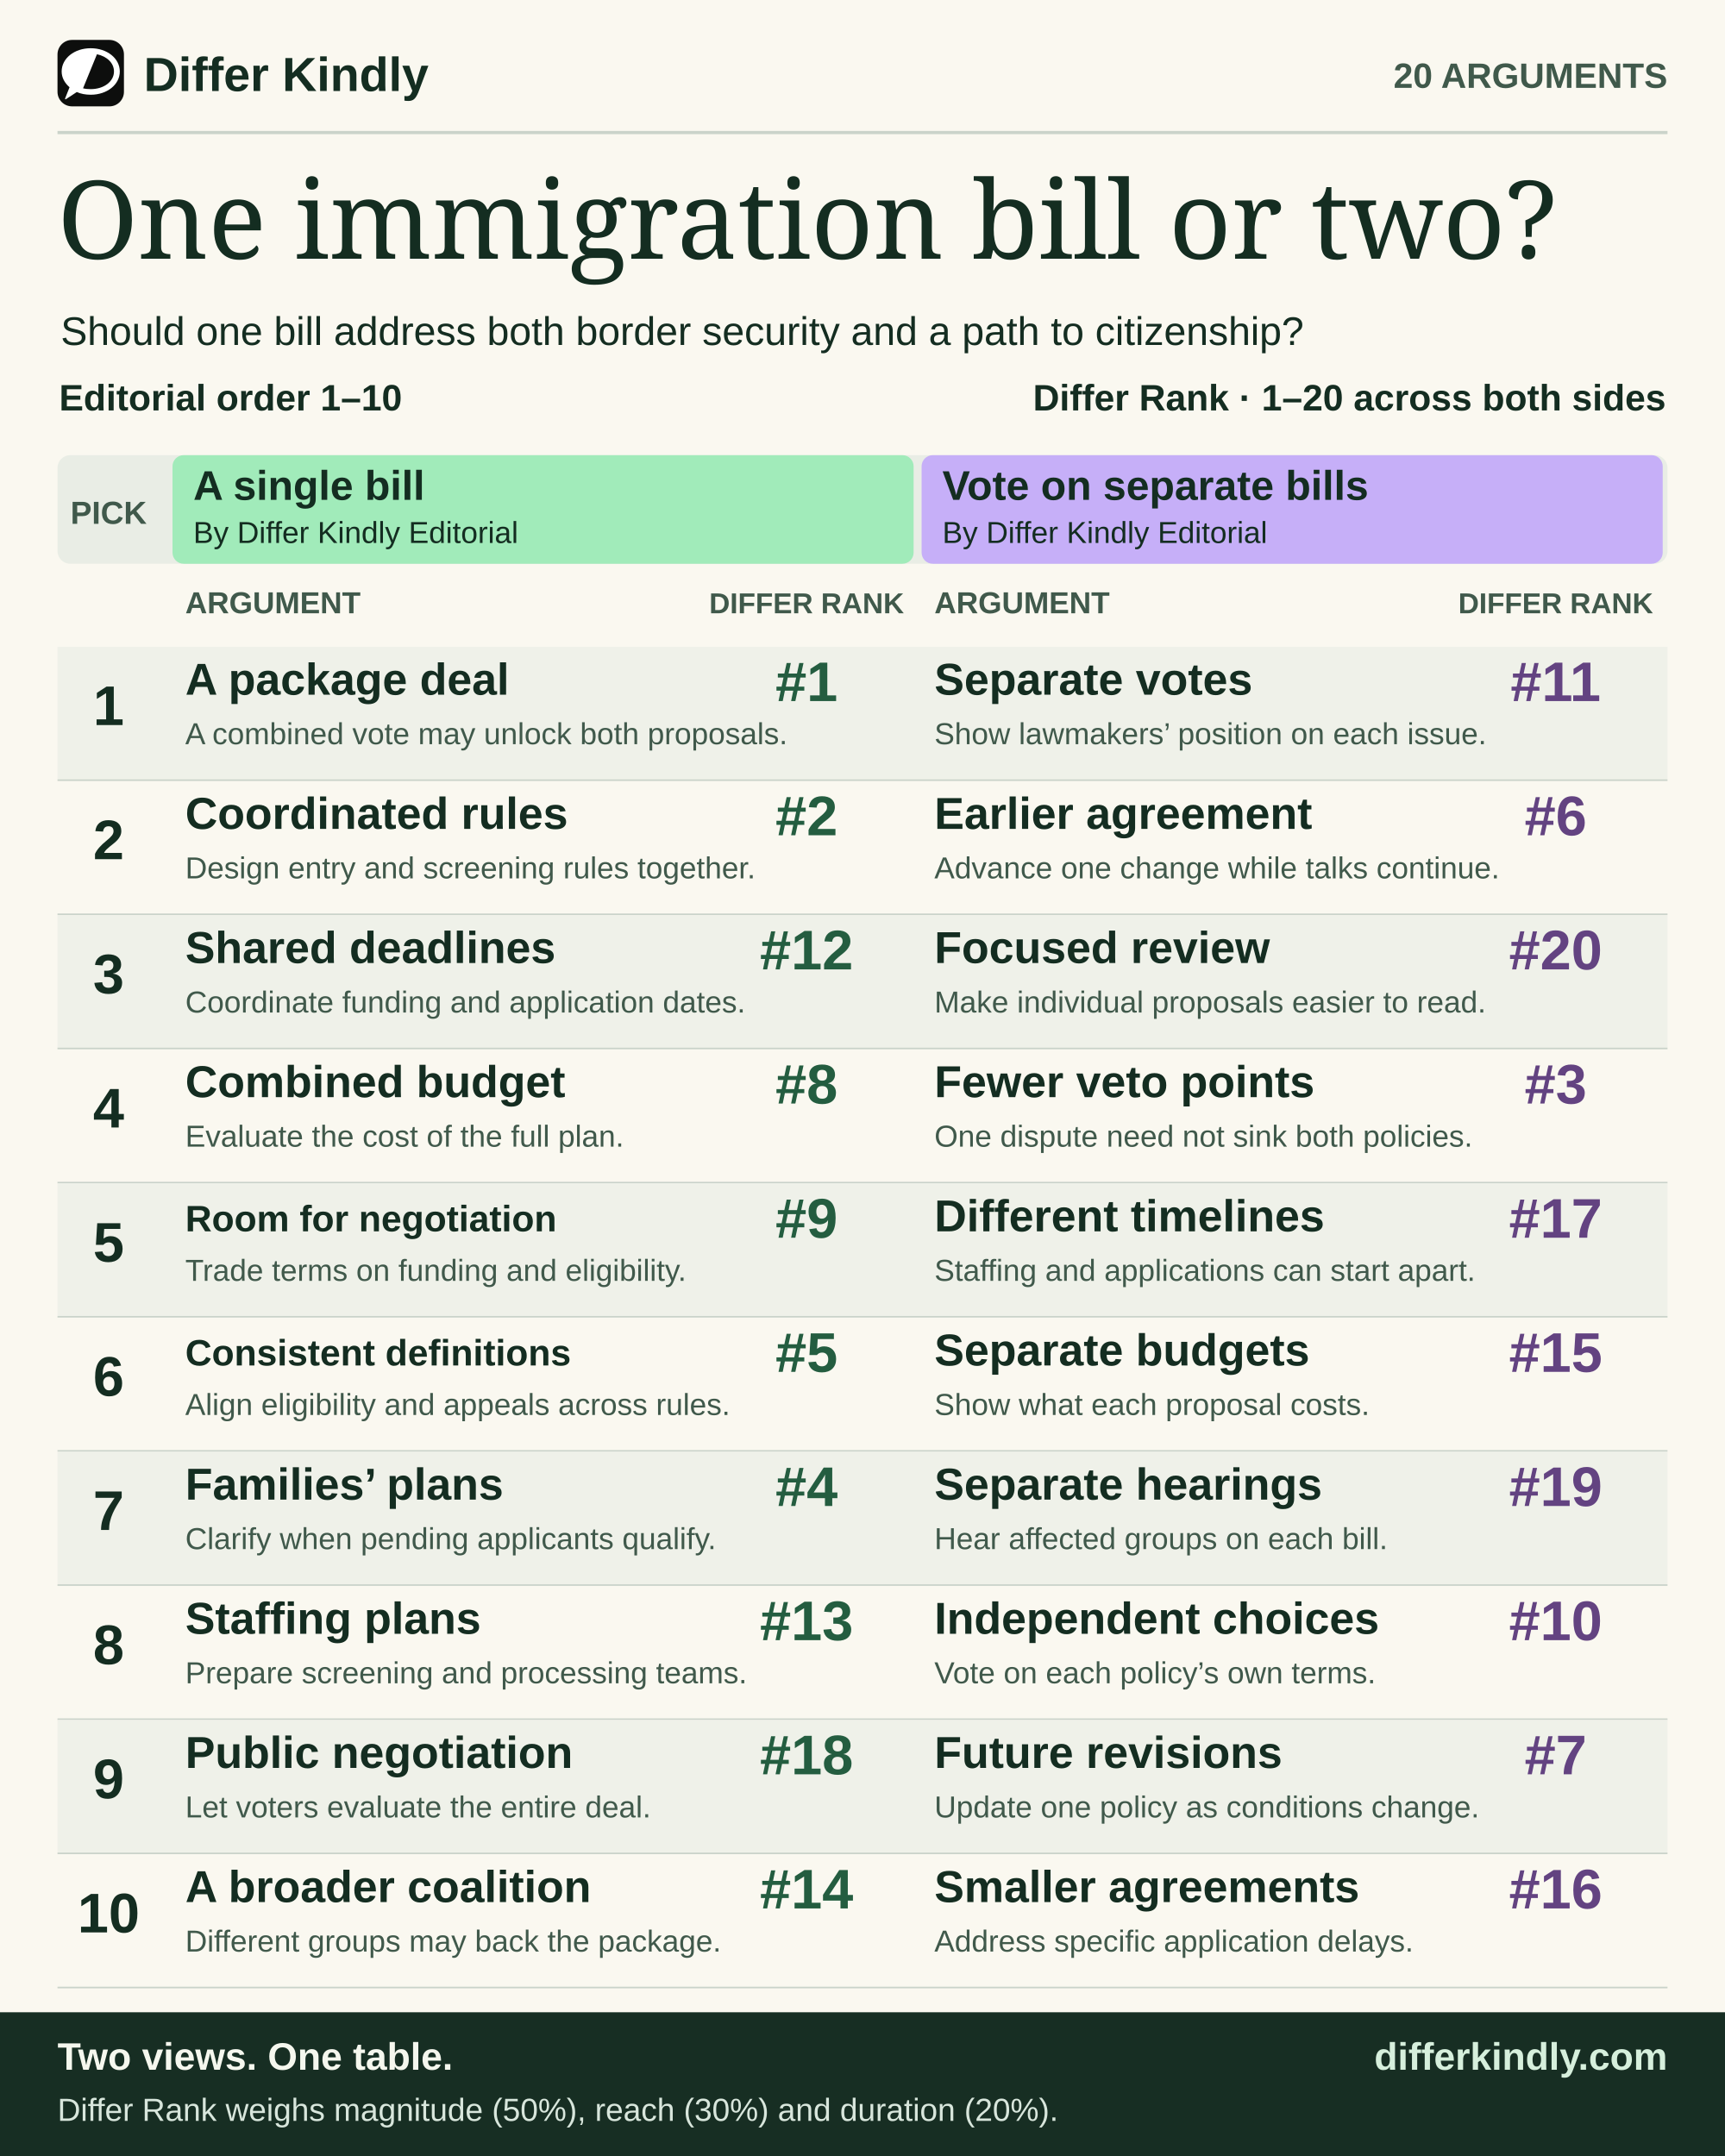
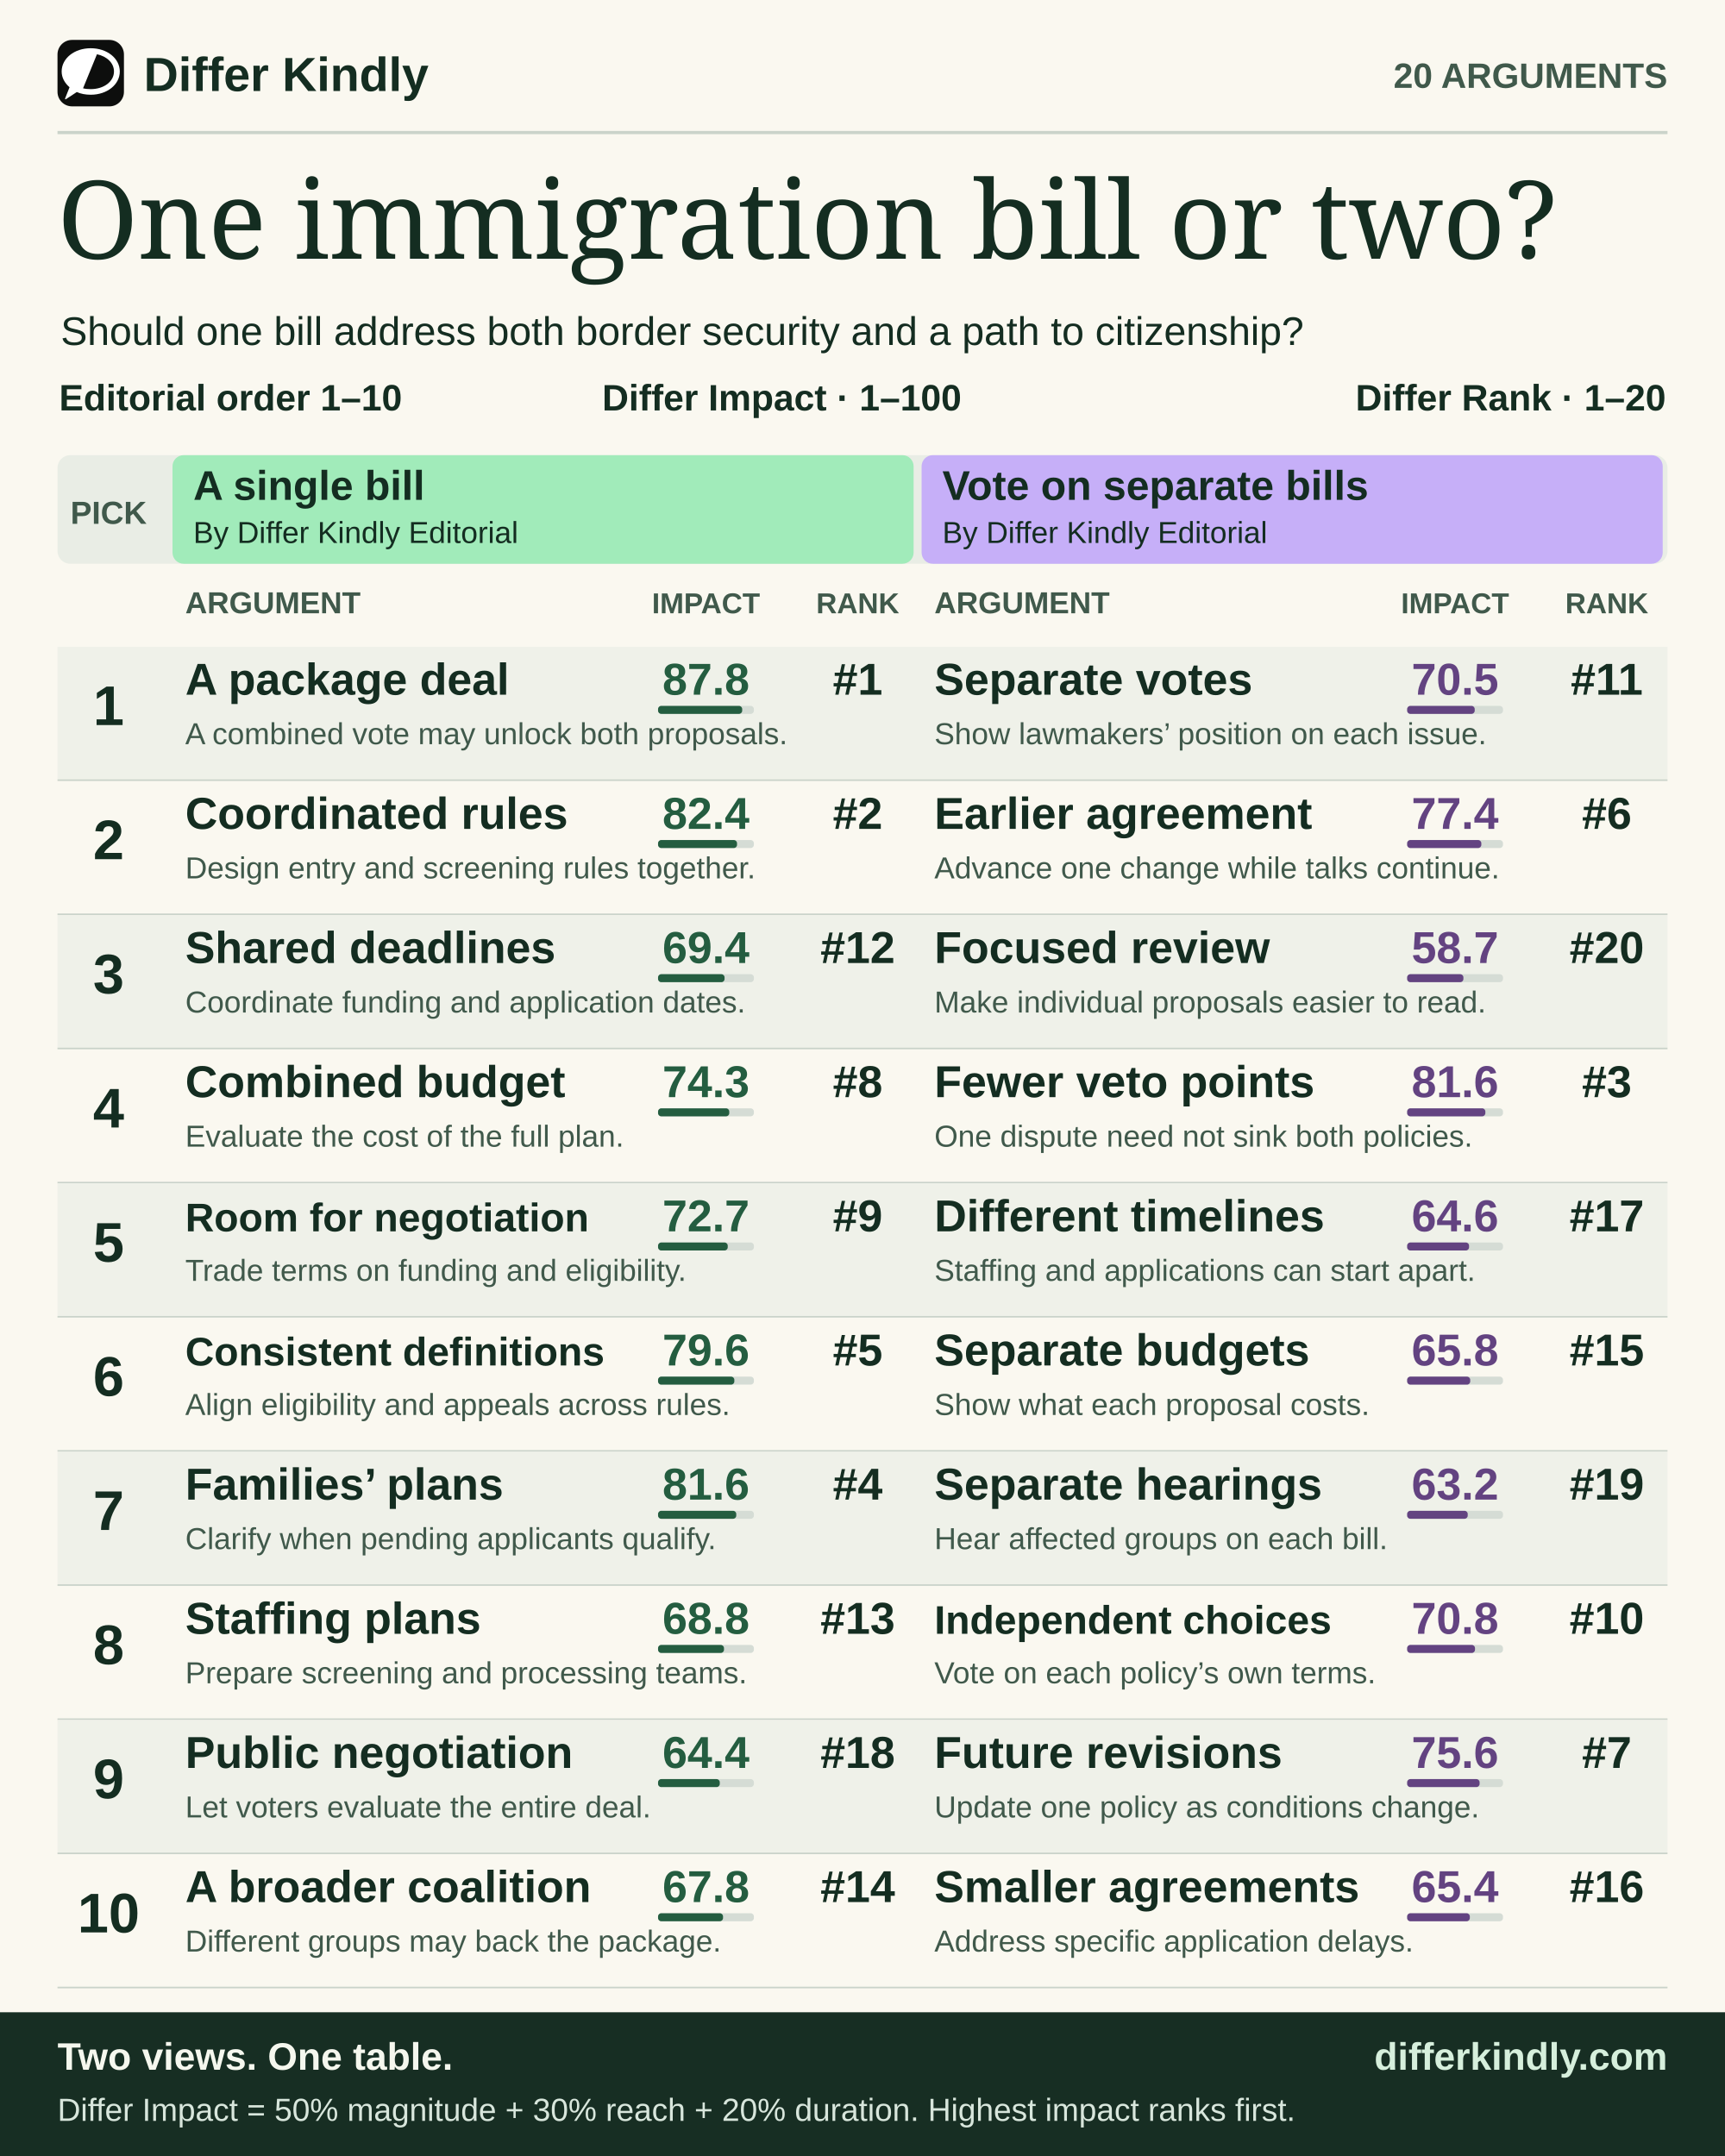
<svg xmlns="http://www.w3.org/2000/svg" width="1080" height="1350" viewBox="0 0 1080 1350" data-poster-format="impact-v2" data-rank-method="differ-rank-v1" role="img" font-family="Arial, sans-serif">
  <rect x="0" y="0" width="1080" height="1350" rx="0" fill="#faf8f0" />
  <g transform="translate(36 25) scale(1.30)">
    <rect width="32" height="32" rx="7" fill="#0d0e0d" />
    <path fill="white" fill-rule="evenodd" d="M16 4C23.9 4 30 8.9 30 15.2S23.9 26.4 16 26.4C13.6 26.4 11.3 26 9.3 25.1L4.1 28.5Q3.5 28.8 3.7 28.1L5.8 22.8C3.4 20.7 2 18.1 2 15.2C2 8.9 8.1 4 16 4ZM19 6.9L12.3 23.3C13.5 23.6 14.7 23.7 16 23.7C22.4 23.7 27.2 20 27.2 15.2C27.2 11.1 23.8 7.9 19 6.9Z" />
  </g>
  <text x="90" y="57" font-size="30" font-weight="700" fill="#142d21">Differ Kindly</text>
  <text x="1044" y="55" font-size="22" font-weight="700" fill="#40594b" text-anchor="end">20 ARGUMENTS</text>
  <rect x="36" y="82" width="1008" height="2" rx="0" fill="#cad3ca" />
  <text x="36" y="162" font-size="68" font-weight="500" fill="#142d21" font-family="Georgia, serif">One immigration bill or two?</text>
  <text x="38" y="216" font-size="25" font-weight="400" fill="#142d21">Should one bill address both border security and a path to citizenship?</text>
  <text x="37" y="257" font-size="23" font-weight="700" fill="#142d21">Editorial order 1–10</text>
-   <text x="1043" y="257" font-size="23" font-weight="700" fill="#142d21" text-anchor="end">Differ Rank · 1–20 across both sides</text>
+   <text x="377" y="257" font-size="23" font-weight="700" fill="#142d21">Differ Impact · 1–100</text>
+   <text x="1043" y="257" font-size="23" font-weight="700" fill="#142d21" text-anchor="end">Differ Rank · 1–20</text>
  <rect x="36" y="285" width="1008" height="68" rx="8" fill="#e9ede5" />
  <text x="68" y="328" font-size="20" font-weight="700" fill="#40594b" text-anchor="middle">PICK</text>
  <rect x="108" y="285" width="464" height="68" rx="7" fill="#a1ebba" />
  <text x="121" y="313" font-size="26" font-weight="700" fill="#142d21">A single bill</text>
  <text x="121" y="340" font-size="19" font-weight="500" fill="#142d21" data-byline="0">By Differ Kindly Editorial</text>
  <text x="116" y="384" font-size="19" font-weight="700" fill="#40594b">ARGUMENT</text>
-   <text x="505" y="384" font-size="18" font-weight="700" fill="#40594b" text-anchor="middle">DIFFER RANK</text>
+   <text x="442" y="384" font-size="18" font-weight="700" fill="#40594b" text-anchor="middle">IMPACT</text>
+   <text x="537" y="384" font-size="18" font-weight="700" fill="#40594b" text-anchor="middle">RANK</text>
  <rect x="577" y="285" width="464" height="68" rx="7" fill="#c6aff8" />
  <text x="590" y="313" font-size="26" font-weight="700" fill="#142d21">Vote on separate bills</text>
  <text x="590" y="340" font-size="19" font-weight="500" fill="#142d21" data-byline="1">By Differ Kindly Editorial</text>
  <text x="585" y="384" font-size="19" font-weight="700" fill="#40594b">ARGUMENT</text>
-   <text x="974" y="384" font-size="18" font-weight="700" fill="#40594b" text-anchor="middle">DIFFER RANK</text>
+   <text x="911" y="384" font-size="18" font-weight="700" fill="#40594b" text-anchor="middle">IMPACT</text>
+   <text x="1006" y="384" font-size="18" font-weight="700" fill="#40594b" text-anchor="middle">RANK</text>
  <rect x="36" y="405" width="1008" height="83" rx="0" fill="#eff1e9" />
  <text x="68" y="454" font-size="35" font-weight="700" fill="#142d21" text-anchor="middle">1</text>
  <g data-argument-id="876c2685-078e-524a-bad2-e858a98e8f3a" data-reader-id="876c2685-078e-524a-bad2-e858a98e8f3a" data-rank="1" data-impact="87.8" data-author="Differ Kindly Editorial" data-confidence="low" data-explanation="Estimated magnitude 88/100, reach 88/100 and duration 87/100." data-pick="1" data-side="0">
    <path data-hit="" d="M108 405h464v83h-464z" fill="transparent" />
    <text x="116" y="435" font-size="28" font-weight="700" fill="#142d21">A package deal</text>
-     <text x="505" y="439" font-size="35" font-weight="700" fill="#245d40" text-anchor="middle">#1</text>
+     <text x="442" y="435" font-size="28" font-weight="700" fill="#245d40" text-anchor="middle" data-metric="impact">87.8</text>
+     <rect x="412" y="442" width="60" height="5" rx="2" fill="#d5dcd5" />
+     <rect x="412" y="442" width="52.68" height="5" rx="2" fill="#245d40" />
+     <text x="537" y="435" font-size="28" font-weight="700" fill="#142d21" text-anchor="middle" data-metric="rank">#1</text>
    <text x="116" y="466" font-size="19" font-weight="400" fill="#40594b">A combined vote may unlock both proposals.</text>
  </g>
  <g data-argument-id="37458446-bc10-5c3c-9684-a7b7f375f4a1" data-reader-id="37458446-bc10-5c3c-9684-a7b7f375f4a1" data-rank="11" data-impact="70.5" data-author="Differ Kindly Editorial" data-confidence="high" data-explanation="Estimated magnitude 63/100, reach 82/100 and duration 72/100." data-pick="1" data-side="1">
    <path data-hit="" d="M577 405h464v83h-464z" fill="transparent" />
    <text x="585" y="435" font-size="28" font-weight="700" fill="#142d21">Separate votes</text>
-     <text x="974" y="439" font-size="35" font-weight="700" fill="#634381" text-anchor="middle">#11</text>
+     <text x="911" y="435" font-size="28" font-weight="700" fill="#634381" text-anchor="middle" data-metric="impact">70.5</text>
+     <rect x="881" y="442" width="60" height="5" rx="2" fill="#d5dcd5" />
+     <rect x="881" y="442" width="42.3" height="5" rx="2" fill="#634381" />
+     <text x="1006" y="435" font-size="28" font-weight="700" fill="#142d21" text-anchor="middle" data-metric="rank">#11</text>
    <text x="585" y="466" font-size="19" font-weight="400" fill="#40594b">Show lawmakers’ position on each issue.</text>
  </g>
  <rect x="36" y="488" width="1008" height="1" rx="0" fill="#cad3ca" />
  <text x="68" y="538" font-size="35" font-weight="700" fill="#142d21" text-anchor="middle">2</text>
  <g data-argument-id="5ae5834f-c2ac-54d7-b694-70eb045566d8" data-reader-id="5ae5834f-c2ac-54d7-b694-70eb045566d8" data-rank="2" data-impact="82.4" data-author="Differ Kindly Editorial" data-confidence="moderate" data-explanation="Estimated magnitude 82/100, reach 80/100 and duration 87/100." data-pick="2" data-side="0">
    <path data-hit="" d="M108 489h464v83h-464z" fill="transparent" />
    <text x="116" y="519" font-size="28" font-weight="700" fill="#142d21">Coordinated rules</text>
-     <text x="505" y="523" font-size="35" font-weight="700" fill="#245d40" text-anchor="middle">#2</text>
+     <text x="442" y="519" font-size="28" font-weight="700" fill="#245d40" text-anchor="middle" data-metric="impact">82.4</text>
+     <rect x="412" y="526" width="60" height="5" rx="2" fill="#d5dcd5" />
+     <rect x="412" y="526" width="49.44" height="5" rx="2" fill="#245d40" />
+     <text x="537" y="519" font-size="28" font-weight="700" fill="#142d21" text-anchor="middle" data-metric="rank">#2</text>
    <text x="116" y="550" font-size="19" font-weight="400" fill="#40594b">Design entry and screening rules together.</text>
  </g>
  <g data-argument-id="3191dcd8-3435-5e52-b292-4f52247b8718" data-reader-id="3191dcd8-3435-5e52-b292-4f52247b8718" data-rank="6" data-impact="77.4" data-author="Differ Kindly Editorial" data-confidence="moderate" data-explanation="Estimated magnitude 82/100, reach 74/100 and duration 71/100." data-pick="2" data-side="1">
    <path data-hit="" d="M577 489h464v83h-464z" fill="transparent" />
    <text x="585" y="519" font-size="28" font-weight="700" fill="#142d21">Earlier agreement</text>
-     <text x="974" y="523" font-size="35" font-weight="700" fill="#634381" text-anchor="middle">#6</text>
+     <text x="911" y="519" font-size="28" font-weight="700" fill="#634381" text-anchor="middle" data-metric="impact">77.4</text>
+     <rect x="881" y="526" width="60" height="5" rx="2" fill="#d5dcd5" />
+     <rect x="881" y="526" width="46.44" height="5" rx="2" fill="#634381" />
+     <text x="1006" y="519" font-size="28" font-weight="700" fill="#142d21" text-anchor="middle" data-metric="rank">#6</text>
    <text x="585" y="550" font-size="19" font-weight="400" fill="#40594b">Advance one change while talks continue.</text>
  </g>
  <rect x="36" y="572" width="1008" height="1" rx="0" fill="#cad3ca" />
  <rect x="36" y="573" width="1008" height="83" rx="0" fill="#eff1e9" />
  <text x="68" y="622" font-size="35" font-weight="700" fill="#142d21" text-anchor="middle">3</text>
  <g data-argument-id="172d6727-e31c-5389-b3ba-eee7121d141b" data-reader-id="172d6727-e31c-5389-b3ba-eee7121d141b" data-rank="12" data-impact="69.4" data-author="Differ Kindly Editorial" data-confidence="moderate" data-explanation="Estimated magnitude 70/100, reach 70/100 and duration 67/100." data-pick="3" data-side="0">
    <path data-hit="" d="M108 573h464v83h-464z" fill="transparent" />
    <text x="116" y="603" font-size="28" font-weight="700" fill="#142d21">Shared deadlines</text>
-     <text x="505" y="607" font-size="35" font-weight="700" fill="#245d40" text-anchor="middle">#12</text>
+     <text x="442" y="603" font-size="28" font-weight="700" fill="#245d40" text-anchor="middle" data-metric="impact">69.4</text>
+     <rect x="412" y="610" width="60" height="5" rx="2" fill="#d5dcd5" />
+     <rect x="412" y="610" width="41.64" height="5" rx="2" fill="#245d40" />
+     <text x="537" y="603" font-size="28" font-weight="700" fill="#142d21" text-anchor="middle" data-metric="rank">#12</text>
    <text x="116" y="634" font-size="19" font-weight="400" fill="#40594b">Coordinate funding and application dates.</text>
  </g>
  <g data-argument-id="7b5bd5e4-14ab-519e-91b2-20bc0a70bf9b" data-reader-id="7b5bd5e4-14ab-519e-91b2-20bc0a70bf9b" data-rank="20" data-impact="58.7" data-author="Differ Kindly Editorial" data-confidence="moderate" data-explanation="Estimated magnitude 51/100, reach 72/100 and duration 58/100." data-pick="3" data-side="1">
    <path data-hit="" d="M577 573h464v83h-464z" fill="transparent" />
    <text x="585" y="603" font-size="28" font-weight="700" fill="#142d21">Focused review</text>
-     <text x="974" y="607" font-size="35" font-weight="700" fill="#634381" text-anchor="middle">#20</text>
+     <text x="911" y="603" font-size="28" font-weight="700" fill="#634381" text-anchor="middle" data-metric="impact">58.7</text>
+     <rect x="881" y="610" width="60" height="5" rx="2" fill="#d5dcd5" />
+     <rect x="881" y="610" width="35.22" height="5" rx="2" fill="#634381" />
+     <text x="1006" y="603" font-size="28" font-weight="700" fill="#142d21" text-anchor="middle" data-metric="rank">#20</text>
    <text x="585" y="634" font-size="19" font-weight="400" fill="#40594b">Make individual proposals easier to read.</text>
  </g>
  <rect x="36" y="656" width="1008" height="1" rx="0" fill="#cad3ca" />
  <text x="68" y="706" font-size="35" font-weight="700" fill="#142d21" text-anchor="middle">4</text>
  <g data-argument-id="83c14fc1-a6b7-5477-97d0-6ce44bc3a5cf" data-reader-id="83c14fc1-a6b7-5477-97d0-6ce44bc3a5cf" data-rank="8" data-impact="74.3" data-author="Differ Kindly Editorial" data-confidence="moderate" data-explanation="Estimated magnitude 69/100, reach 84/100 and duration 73/100." data-pick="4" data-side="0">
    <path data-hit="" d="M108 657h464v83h-464z" fill="transparent" />
    <text x="116" y="687" font-size="28" font-weight="700" fill="#142d21">Combined budget</text>
-     <text x="505" y="691" font-size="35" font-weight="700" fill="#245d40" text-anchor="middle">#8</text>
+     <text x="442" y="687" font-size="28" font-weight="700" fill="#245d40" text-anchor="middle" data-metric="impact">74.3</text>
+     <rect x="412" y="694" width="60" height="5" rx="2" fill="#d5dcd5" />
+     <rect x="412" y="694" width="44.58" height="5" rx="2" fill="#245d40" />
+     <text x="537" y="687" font-size="28" font-weight="700" fill="#142d21" text-anchor="middle" data-metric="rank">#8</text>
    <text x="116" y="718" font-size="19" font-weight="400" fill="#40594b">Evaluate the cost of the full plan.</text>
  </g>
  <g data-argument-id="78a4485b-71e0-5cf9-ba22-44e4e8fd32fa" data-reader-id="78a4485b-71e0-5cf9-ba22-44e4e8fd32fa" data-rank="3" data-impact="81.6" data-author="Differ Kindly Editorial" data-confidence="moderate" data-explanation="Estimated magnitude 84/100, reach 78/100 and duration 81/100." data-pick="4" data-side="1">
    <path data-hit="" d="M577 657h464v83h-464z" fill="transparent" />
    <text x="585" y="687" font-size="28" font-weight="700" fill="#142d21">Fewer veto points</text>
-     <text x="974" y="691" font-size="35" font-weight="700" fill="#634381" text-anchor="middle">#3</text>
+     <text x="911" y="687" font-size="28" font-weight="700" fill="#634381" text-anchor="middle" data-metric="impact">81.6</text>
+     <rect x="881" y="694" width="60" height="5" rx="2" fill="#d5dcd5" />
+     <rect x="881" y="694" width="48.96" height="5" rx="2" fill="#634381" />
+     <text x="1006" y="687" font-size="28" font-weight="700" fill="#142d21" text-anchor="middle" data-metric="rank">#3</text>
    <text x="585" y="718" font-size="19" font-weight="400" fill="#40594b">One dispute need not sink both policies.</text>
  </g>
  <rect x="36" y="740" width="1008" height="1" rx="0" fill="#cad3ca" />
  <rect x="36" y="741" width="1008" height="83" rx="0" fill="#eff1e9" />
  <text x="68" y="790" font-size="35" font-weight="700" fill="#142d21" text-anchor="middle">5</text>
  <g data-argument-id="09a7cf2d-6599-533f-9871-37540be09116" data-reader-id="09a7cf2d-6599-533f-9871-37540be09116" data-rank="9" data-impact="72.7" data-author="Differ Kindly Editorial" data-confidence="low" data-explanation="Estimated magnitude 74/100, reach 75/100 and duration 66/100." data-pick="5" data-side="0">
    <path data-hit="" d="M108 741h464v83h-464z" fill="transparent" />
-     <text x="116" y="771" font-size="23" font-weight="700" fill="#142d21">Room for negotiation</text>
-     <text x="505" y="775" font-size="35" font-weight="700" fill="#245d40" text-anchor="middle">#9</text>
+     <text x="116" y="771" font-size="25" font-weight="700" fill="#142d21">Room for negotiation</text>
+     <text x="442" y="771" font-size="28" font-weight="700" fill="#245d40" text-anchor="middle" data-metric="impact">72.7</text>
+     <rect x="412" y="778" width="60" height="5" rx="2" fill="#d5dcd5" />
+     <rect x="412" y="778" width="43.62" height="5" rx="2" fill="#245d40" />
+     <text x="537" y="771" font-size="28" font-weight="700" fill="#142d21" text-anchor="middle" data-metric="rank">#9</text>
    <text x="116" y="802" font-size="19" font-weight="400" fill="#40594b">Trade terms on funding and eligibility.</text>
  </g>
  <g data-argument-id="b3bbe589-0857-57eb-a436-3d891e7c64a2" data-reader-id="b3bbe589-0857-57eb-a436-3d891e7c64a2" data-rank="17" data-impact="64.6" data-author="Differ Kindly Editorial" data-confidence="moderate" data-explanation="Estimated magnitude 67/100, reach 59/100 and duration 67/100." data-pick="5" data-side="1">
    <path data-hit="" d="M577 741h464v83h-464z" fill="transparent" />
    <text x="585" y="771" font-size="28" font-weight="700" fill="#142d21">Different timelines</text>
-     <text x="974" y="775" font-size="35" font-weight="700" fill="#634381" text-anchor="middle">#17</text>
+     <text x="911" y="771" font-size="28" font-weight="700" fill="#634381" text-anchor="middle" data-metric="impact">64.6</text>
+     <rect x="881" y="778" width="60" height="5" rx="2" fill="#d5dcd5" />
+     <rect x="881" y="778" width="38.76" height="5" rx="2" fill="#634381" />
+     <text x="1006" y="771" font-size="28" font-weight="700" fill="#142d21" text-anchor="middle" data-metric="rank">#17</text>
    <text x="585" y="802" font-size="19" font-weight="400" fill="#40594b">Staffing and applications can start apart.</text>
  </g>
  <rect x="36" y="824" width="1008" height="1" rx="0" fill="#cad3ca" />
  <text x="68" y="874" font-size="35" font-weight="700" fill="#142d21" text-anchor="middle">6</text>
  <g data-argument-id="16df2cab-0784-5644-827e-c2b558edd83f" data-reader-id="16df2cab-0784-5644-827e-c2b558edd83f" data-rank="5" data-impact="79.6" data-author="Differ Kindly Editorial" data-confidence="moderate" data-explanation="Estimated magnitude 81/100, reach 73/100 and duration 86/100." data-pick="6" data-side="0">
    <path data-hit="" d="M108 825h464v83h-464z" fill="transparent" />
-     <text x="116" y="855" font-size="23" font-weight="700" fill="#142d21">Consistent definitions</text>
-     <text x="505" y="859" font-size="35" font-weight="700" fill="#245d40" text-anchor="middle">#5</text>
+     <text x="116" y="855" font-size="25" font-weight="700" fill="#142d21">Consistent definitions</text>
+     <text x="442" y="855" font-size="28" font-weight="700" fill="#245d40" text-anchor="middle" data-metric="impact">79.6</text>
+     <rect x="412" y="862" width="60" height="5" rx="2" fill="#d5dcd5" />
+     <rect x="412" y="862" width="47.76" height="5" rx="2" fill="#245d40" />
+     <text x="537" y="855" font-size="28" font-weight="700" fill="#142d21" text-anchor="middle" data-metric="rank">#5</text>
    <text x="116" y="886" font-size="19" font-weight="400" fill="#40594b">Align eligibility and appeals across rules.</text>
  </g>
  <g data-argument-id="176b1e98-07c3-58fe-91a3-ecc731437e0e" data-reader-id="176b1e98-07c3-58fe-91a3-ecc731437e0e" data-rank="15" data-impact="65.8" data-author="Differ Kindly Editorial" data-confidence="moderate" data-explanation="Estimated magnitude 62/100, reach 72/100 and duration 66/100." data-pick="6" data-side="1">
    <path data-hit="" d="M577 825h464v83h-464z" fill="transparent" />
    <text x="585" y="855" font-size="28" font-weight="700" fill="#142d21">Separate budgets</text>
-     <text x="974" y="859" font-size="35" font-weight="700" fill="#634381" text-anchor="middle">#15</text>
+     <text x="911" y="855" font-size="28" font-weight="700" fill="#634381" text-anchor="middle" data-metric="impact">65.8</text>
+     <rect x="881" y="862" width="60" height="5" rx="2" fill="#d5dcd5" />
+     <rect x="881" y="862" width="39.48" height="5" rx="2" fill="#634381" />
+     <text x="1006" y="855" font-size="28" font-weight="700" fill="#142d21" text-anchor="middle" data-metric="rank">#15</text>
    <text x="585" y="886" font-size="19" font-weight="400" fill="#40594b">Show what each proposal costs.</text>
  </g>
  <rect x="36" y="908" width="1008" height="1" rx="0" fill="#cad3ca" />
  <rect x="36" y="909" width="1008" height="83" rx="0" fill="#eff1e9" />
  <text x="68" y="958" font-size="35" font-weight="700" fill="#142d21" text-anchor="middle">7</text>
  <g data-argument-id="c8cdc77f-9750-5ded-ae32-afc4d099f40a" data-reader-id="c8cdc77f-9750-5ded-ae32-afc4d099f40a" data-rank="4" data-impact="81.6" data-author="Differ Kindly Editorial" data-confidence="moderate" data-explanation="Estimated magnitude 91/100, reach 61/100 and duration 89/100." data-pick="7" data-side="0">
    <path data-hit="" d="M108 909h464v83h-464z" fill="transparent" />
    <text x="116" y="939" font-size="28" font-weight="700" fill="#142d21">Families’ plans</text>
-     <text x="505" y="943" font-size="35" font-weight="700" fill="#245d40" text-anchor="middle">#4</text>
+     <text x="442" y="939" font-size="28" font-weight="700" fill="#245d40" text-anchor="middle" data-metric="impact">81.6</text>
+     <rect x="412" y="946" width="60" height="5" rx="2" fill="#d5dcd5" />
+     <rect x="412" y="946" width="48.96" height="5" rx="2" fill="#245d40" />
+     <text x="537" y="939" font-size="28" font-weight="700" fill="#142d21" text-anchor="middle" data-metric="rank">#4</text>
    <text x="116" y="970" font-size="19" font-weight="400" fill="#40594b">Clarify when pending applicants qualify.</text>
  </g>
  <g data-argument-id="0ffdf347-50f1-5eff-8df5-097c8ab7aa96" data-reader-id="0ffdf347-50f1-5eff-8df5-097c8ab7aa96" data-rank="19" data-impact="63.2" data-author="Differ Kindly Editorial" data-confidence="moderate" data-explanation="Estimated magnitude 63/100, reach 67/100 and duration 58/100." data-pick="7" data-side="1">
    <path data-hit="" d="M577 909h464v83h-464z" fill="transparent" />
    <text x="585" y="939" font-size="28" font-weight="700" fill="#142d21">Separate hearings</text>
-     <text x="974" y="943" font-size="35" font-weight="700" fill="#634381" text-anchor="middle">#19</text>
+     <text x="911" y="939" font-size="28" font-weight="700" fill="#634381" text-anchor="middle" data-metric="impact">63.2</text>
+     <rect x="881" y="946" width="60" height="5" rx="2" fill="#d5dcd5" />
+     <rect x="881" y="946" width="37.92" height="5" rx="2" fill="#634381" />
+     <text x="1006" y="939" font-size="28" font-weight="700" fill="#142d21" text-anchor="middle" data-metric="rank">#19</text>
    <text x="585" y="970" font-size="19" font-weight="400" fill="#40594b">Hear affected groups on each bill.</text>
  </g>
  <rect x="36" y="992" width="1008" height="1" rx="0" fill="#cad3ca" />
  <text x="68" y="1042" font-size="35" font-weight="700" fill="#142d21" text-anchor="middle">8</text>
  <g data-argument-id="81606d62-61bc-5cb1-8bd2-0ffe1763bb0c" data-reader-id="81606d62-61bc-5cb1-8bd2-0ffe1763bb0c" data-rank="13" data-impact="68.8" data-author="Differ Kindly Editorial" data-confidence="moderate" data-explanation="Estimated magnitude 71/100, reach 61/100 and duration 75/100." data-pick="8" data-side="0">
    <path data-hit="" d="M108 993h464v83h-464z" fill="transparent" />
    <text x="116" y="1023" font-size="28" font-weight="700" fill="#142d21">Staffing plans</text>
-     <text x="505" y="1027" font-size="35" font-weight="700" fill="#245d40" text-anchor="middle">#13</text>
+     <text x="442" y="1023" font-size="28" font-weight="700" fill="#245d40" text-anchor="middle" data-metric="impact">68.8</text>
+     <rect x="412" y="1030" width="60" height="5" rx="2" fill="#d5dcd5" />
+     <rect x="412" y="1030" width="41.28" height="5" rx="2" fill="#245d40" />
+     <text x="537" y="1023" font-size="28" font-weight="700" fill="#142d21" text-anchor="middle" data-metric="rank">#13</text>
    <text x="116" y="1054" font-size="19" font-weight="400" fill="#40594b">Prepare screening and processing teams.</text>
  </g>
  <g data-argument-id="98c5b1d8-2c96-5745-af55-5c5b4c3291a8" data-reader-id="98c5b1d8-2c96-5745-af55-5c5b4c3291a8" data-rank="10" data-impact="70.8" data-author="Differ Kindly Editorial" data-confidence="high" data-explanation="Estimated magnitude 67/100, reach 79/100 and duration 68/100." data-pick="8" data-side="1">
    <path data-hit="" d="M577 993h464v83h-464z" fill="transparent" />
-     <text x="585" y="1023" font-size="28" font-weight="700" fill="#142d21">Independent choices</text>
-     <text x="974" y="1027" font-size="35" font-weight="700" fill="#634381" text-anchor="middle">#10</text>
+     <text x="585" y="1023" font-size="25" font-weight="700" fill="#142d21">Independent choices</text>
+     <text x="911" y="1023" font-size="28" font-weight="700" fill="#634381" text-anchor="middle" data-metric="impact">70.8</text>
+     <rect x="881" y="1030" width="60" height="5" rx="2" fill="#d5dcd5" />
+     <rect x="881" y="1030" width="42.48" height="5" rx="2" fill="#634381" />
+     <text x="1006" y="1023" font-size="28" font-weight="700" fill="#142d21" text-anchor="middle" data-metric="rank">#10</text>
    <text x="585" y="1054" font-size="19" font-weight="400" fill="#40594b">Vote on each policy’s own terms.</text>
  </g>
  <rect x="36" y="1076" width="1008" height="1" rx="0" fill="#cad3ca" />
  <rect x="36" y="1077" width="1008" height="83" rx="0" fill="#eff1e9" />
  <text x="68" y="1126" font-size="35" font-weight="700" fill="#142d21" text-anchor="middle">9</text>
  <g data-argument-id="78870f32-9bc9-5d52-b05e-9a14516d8e2b" data-reader-id="78870f32-9bc9-5d52-b05e-9a14516d8e2b" data-rank="18" data-impact="64.4" data-author="Differ Kindly Editorial" data-confidence="moderate" data-explanation="Estimated magnitude 59/100, reach 75/100 and duration 62/100." data-pick="9" data-side="0">
    <path data-hit="" d="M108 1077h464v83h-464z" fill="transparent" />
    <text x="116" y="1107" font-size="28" font-weight="700" fill="#142d21">Public negotiation</text>
-     <text x="505" y="1111" font-size="35" font-weight="700" fill="#245d40" text-anchor="middle">#18</text>
+     <text x="442" y="1107" font-size="28" font-weight="700" fill="#245d40" text-anchor="middle" data-metric="impact">64.4</text>
+     <rect x="412" y="1114" width="60" height="5" rx="2" fill="#d5dcd5" />
+     <rect x="412" y="1114" width="38.64" height="5" rx="2" fill="#245d40" />
+     <text x="537" y="1107" font-size="28" font-weight="700" fill="#142d21" text-anchor="middle" data-metric="rank">#18</text>
    <text x="116" y="1138" font-size="19" font-weight="400" fill="#40594b">Let voters evaluate the entire deal.</text>
  </g>
  <g data-argument-id="312e6929-57c6-5a97-af92-9179a52fd516" data-reader-id="312e6929-57c6-5a97-af92-9179a52fd516" data-rank="7" data-impact="75.6" data-author="Differ Kindly Editorial" data-confidence="moderate" data-explanation="Estimated magnitude 75/100, reach 71/100 and duration 84/100." data-pick="9" data-side="1">
    <path data-hit="" d="M577 1077h464v83h-464z" fill="transparent" />
    <text x="585" y="1107" font-size="28" font-weight="700" fill="#142d21">Future revisions</text>
-     <text x="974" y="1111" font-size="35" font-weight="700" fill="#634381" text-anchor="middle">#7</text>
+     <text x="911" y="1107" font-size="28" font-weight="700" fill="#634381" text-anchor="middle" data-metric="impact">75.6</text>
+     <rect x="881" y="1114" width="60" height="5" rx="2" fill="#d5dcd5" />
+     <rect x="881" y="1114" width="45.36" height="5" rx="2" fill="#634381" />
+     <text x="1006" y="1107" font-size="28" font-weight="700" fill="#142d21" text-anchor="middle" data-metric="rank">#7</text>
    <text x="585" y="1138" font-size="19" font-weight="400" fill="#40594b">Update one policy as conditions change.</text>
  </g>
  <rect x="36" y="1160" width="1008" height="1" rx="0" fill="#cad3ca" />
  <text x="68" y="1210" font-size="35" font-weight="700" fill="#142d21" text-anchor="middle">10</text>
  <g data-argument-id="2b03fe69-5e3d-5d66-b719-822915a049e8" data-reader-id="2b03fe69-5e3d-5d66-b719-822915a049e8" data-rank="14" data-impact="67.8" data-author="Differ Kindly Editorial" data-confidence="low" data-explanation="Estimated magnitude 68/100, reach 72/100 and duration 61/100." data-pick="10" data-side="0">
    <path data-hit="" d="M108 1161h464v83h-464z" fill="transparent" />
    <text x="116" y="1191" font-size="28" font-weight="700" fill="#142d21">A broader coalition</text>
-     <text x="505" y="1195" font-size="35" font-weight="700" fill="#245d40" text-anchor="middle">#14</text>
+     <text x="442" y="1191" font-size="28" font-weight="700" fill="#245d40" text-anchor="middle" data-metric="impact">67.8</text>
+     <rect x="412" y="1198" width="60" height="5" rx="2" fill="#d5dcd5" />
+     <rect x="412" y="1198" width="40.68" height="5" rx="2" fill="#245d40" />
+     <text x="537" y="1191" font-size="28" font-weight="700" fill="#142d21" text-anchor="middle" data-metric="rank">#14</text>
    <text x="116" y="1222" font-size="19" font-weight="400" fill="#40594b">Different groups may back the package.</text>
  </g>
  <g data-argument-id="29ee2582-6665-57bf-9c62-c397b4fa8834" data-reader-id="29ee2582-6665-57bf-9c62-c397b4fa8834" data-rank="16" data-impact="65.4" data-author="Differ Kindly Editorial" data-confidence="moderate" data-explanation="Estimated magnitude 73/100, reach 53/100 and duration 65/100." data-pick="10" data-side="1">
    <path data-hit="" d="M577 1161h464v83h-464z" fill="transparent" />
    <text x="585" y="1191" font-size="28" font-weight="700" fill="#142d21">Smaller agreements</text>
-     <text x="974" y="1195" font-size="35" font-weight="700" fill="#634381" text-anchor="middle">#16</text>
+     <text x="911" y="1191" font-size="28" font-weight="700" fill="#634381" text-anchor="middle" data-metric="impact">65.4</text>
+     <rect x="881" y="1198" width="60" height="5" rx="2" fill="#d5dcd5" />
+     <rect x="881" y="1198" width="39.24" height="5" rx="2" fill="#634381" />
+     <text x="1006" y="1191" font-size="28" font-weight="700" fill="#142d21" text-anchor="middle" data-metric="rank">#16</text>
    <text x="585" y="1222" font-size="19" font-weight="400" fill="#40594b">Address specific application delays.</text>
  </g>
  <rect x="36" y="1244" width="1008" height="1" rx="0" fill="#cad3ca" />
  <rect x="0" y="1260" width="1080" height="90" rx="0" fill="#172e23" />
  <text x="36" y="1296" font-size="24" font-weight="700" fill="#f5f7ee" data-activity="">Two views. One table.</text>
  <text x="1044" y="1296" font-size="24" font-weight="700" fill="#d6efdc" text-anchor="end">differkindly.com</text>
-   <text x="36" y="1328" font-size="20" font-weight="400" fill="#d8e6dc" data-rubric="">Differ Rank weighs magnitude (50%), reach (30%) and duration (20%).</text>
+   <text x="36" y="1328" font-size="20" font-weight="400" fill="#d8e6dc" data-rubric="">Differ Impact = 50% magnitude + 30% reach + 20% duration. Highest impact ranks first.</text>
</svg>
